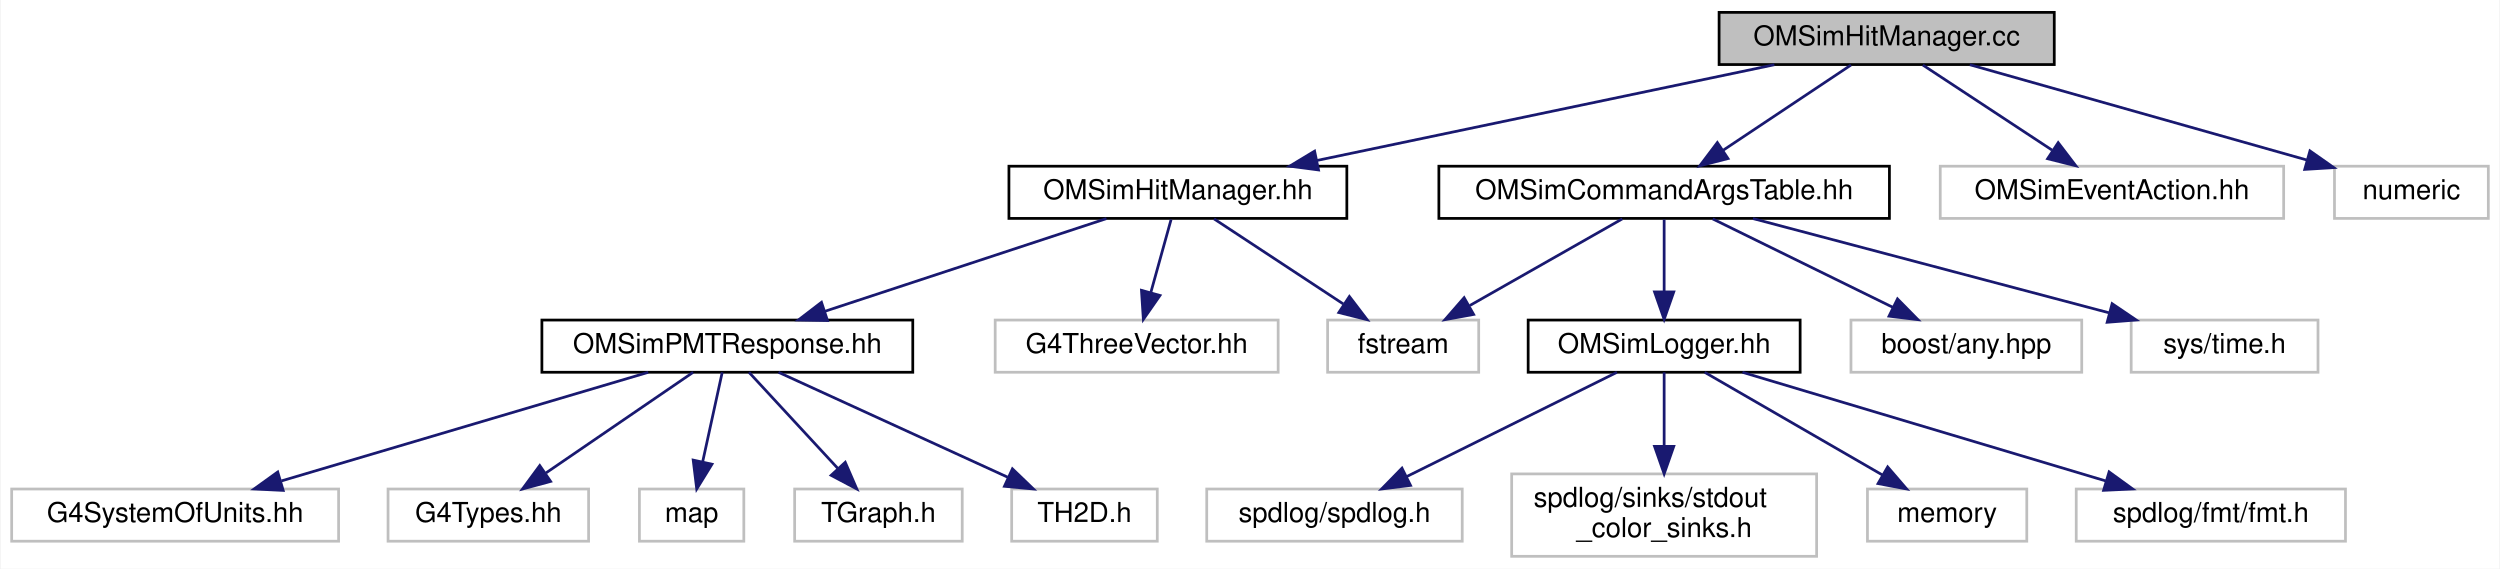
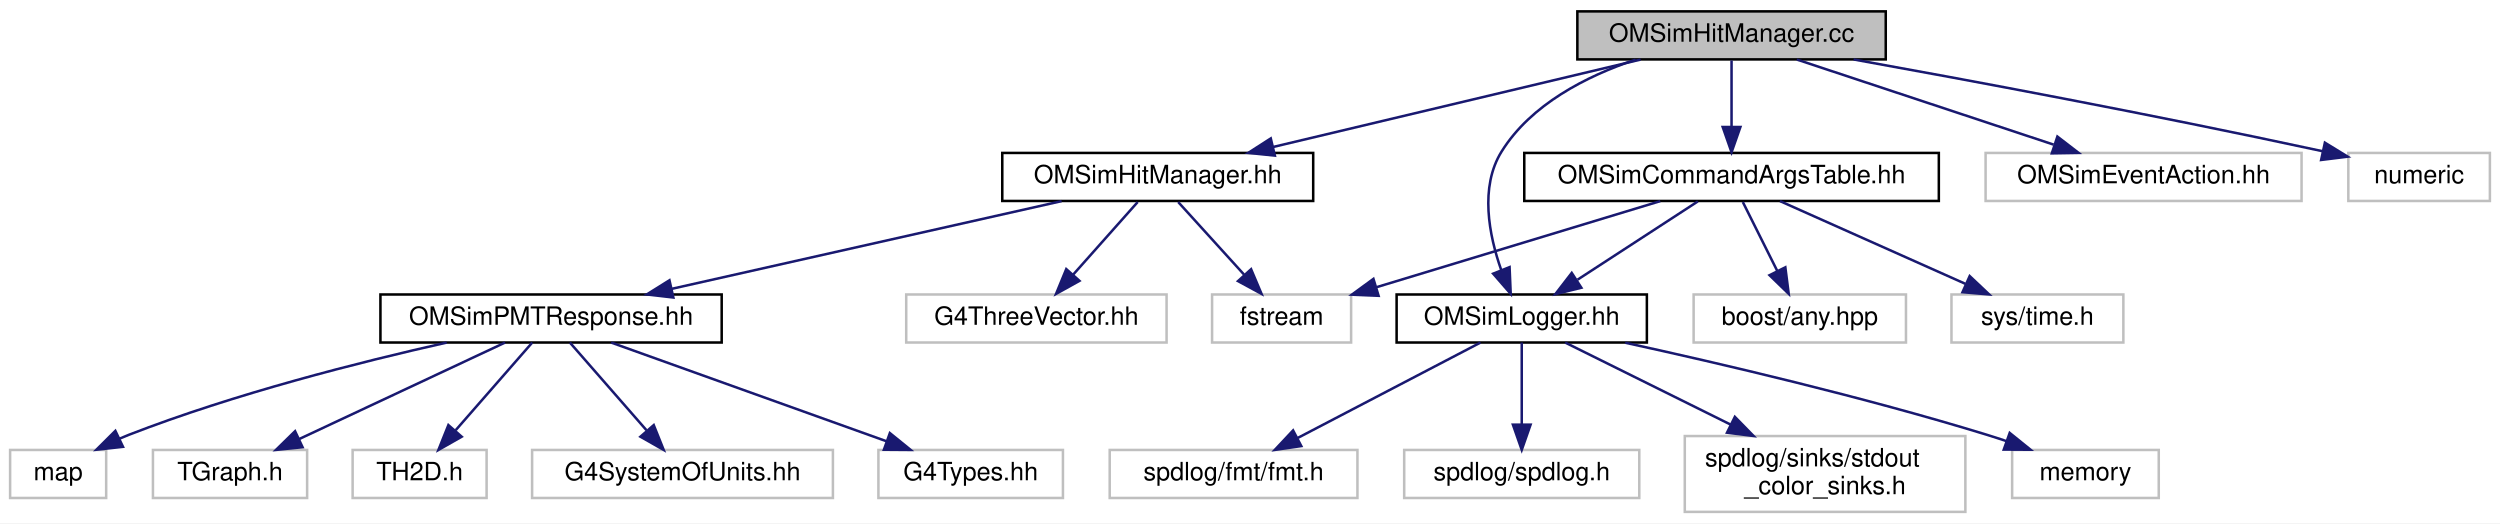
- <svg xmlns="http://www.w3.org/2000/svg" xmlns:xlink="http://www.w3.org/1999/xlink" width="910pt" height="207pt" viewBox="0.00 0.00 909.50 207.00">
+ <svg xmlns="http://www.w3.org/2000/svg" xmlns:xlink="http://www.w3.org/1999/xlink" width="989pt" height="207pt" viewBox="0.00 0.00 989.00 207.00">
  <g id="graph0" class="graph" transform="scale(1 1) rotate(0) translate(4 203)">
-     <polygon fill="white" stroke="transparent" points="-4,4 -4,-203 905.5,-203 905.5,4 -4,4" />
+     <polygon fill="white" stroke="transparent" points="-4,4 -4,-203 985,-203 985,4 -4,4" />
    <g id="node1" class="node">
      <g id="a_node1">
        <a xlink:title=" ">
-           <polygon fill="#bfbfbf" stroke="black" points="621.5,-179.5 621.5,-198.5 743.5,-198.5 743.5,-179.5 621.5,-179.5" />
-           <text text-anchor="middle" x="682.5" y="-186.5" font-family="Helvetica,sans-Serif" font-size="10.00">OMSimHitManager.cc</text>
+           <polygon fill="#bfbfbf" stroke="black" points="620,-179.5 620,-198.5 742,-198.5 742,-179.5 620,-179.5" />
+           <text text-anchor="middle" x="681" y="-186.5" font-family="Helvetica,sans-Serif" font-size="10.00">OMSimHitManager.cc</text>
        </a>
      </g>
    </g>
    <g id="node2" class="node">
      <g id="a_node2">
        <a xlink:href="_o_m_sim_hit_manager_8hh.html" target="_top" xlink:title="Defines structures and classes related to optical module photon hit management.">
-           <polygon fill="white" stroke="black" points="363,-123.5 363,-142.5 486,-142.5 486,-123.5 363,-123.5" />
-           <text text-anchor="middle" x="424.5" y="-130.5" font-family="Helvetica,sans-Serif" font-size="10.00">OMSimHitManager.hh</text>
+           <polygon fill="white" stroke="black" points="392.5,-123.5 392.5,-142.5 515.5,-142.5 515.5,-123.5 392.5,-123.5" />
+           <text text-anchor="middle" x="454" y="-130.5" font-family="Helvetica,sans-Serif" font-size="10.00">OMSimHitManager.hh</text>
        </a>
      </g>
    </g>
    <g id="edge1" class="edge">
-       <path fill="none" stroke="midnightblue" d="M641.62,-179.44C596.52,-170 523.89,-154.8 475.2,-144.61" />
-       <polygon fill="midnightblue" stroke="midnightblue" points="475.69,-141.14 465.19,-142.52 474.26,-147.99 475.69,-141.14" />
+       <path fill="none" stroke="midnightblue" d="M645.03,-179.44C605.68,-170.08 542.51,-155.06 499.69,-144.87" />
+       <polygon fill="midnightblue" stroke="midnightblue" points="500.34,-141.43 489.8,-142.52 498.72,-148.24 500.34,-141.43" />
    </g>
    <g id="node11" class="node">
      <g id="a_node11">
        <a xlink:href="_o_m_sim_command_args_table_8hh.html" target="_top" xlink:title="Definition of the OMSimCommandArgsTable singleton class, which controls user args.">
-           <polygon fill="white" stroke="black" points="519.5,-123.5 519.5,-142.5 683.5,-142.5 683.5,-123.5 519.5,-123.5" />
-           <text text-anchor="middle" x="601.5" y="-130.5" font-family="Helvetica,sans-Serif" font-size="10.00">OMSimCommandArgsTable.hh</text>
+           <polygon fill="white" stroke="black" points="599,-123.5 599,-142.5 763,-142.5 763,-123.5 599,-123.5" />
+           <text text-anchor="middle" x="681" y="-130.5" font-family="Helvetica,sans-Serif" font-size="10.00">OMSimCommandArgsTable.hh</text>
        </a>
      </g>
    </g>
    <g id="edge10" class="edge">
-       <path fill="none" stroke="midnightblue" d="M669.49,-179.32C656.97,-170.98 637.82,-158.21 623.03,-148.35" />
-       <polygon fill="midnightblue" stroke="midnightblue" points="624.74,-145.29 614.48,-142.65 620.86,-151.11 624.74,-145.29" />
+       <path fill="none" stroke="midnightblue" d="M681,-179.08C681,-172.01 681,-161.86 681,-152.99" />
+       <polygon fill="midnightblue" stroke="midnightblue" points="684.5,-152.75 681,-142.75 677.5,-152.75 684.5,-152.75" />
+     </g>
+     <g id="node12" class="node">
+       <g id="a_node12">
+         <a xlink:href="_o_m_sim_logger_8hh.html" target="_top" xlink:title=" ">
+           <polygon fill="white" stroke="black" points="548.5,-67.5 548.5,-86.5 647.5,-86.5 647.5,-67.5 548.5,-67.5" />
+           <text text-anchor="middle" x="598" y="-74.5" font-family="Helvetica,sans-Serif" font-size="10.00">OMSimLogger.hh</text>
+         </a>
+       </g>
+     </g>
+     <g id="edge20" class="edge">
+       <path fill="none" stroke="midnightblue" d="M643.03,-179.41C623.59,-172.88 601.62,-161.72 590,-143 581.3,-128.99 585.03,-109.99 589.89,-96.16" />
+       <polygon fill="midnightblue" stroke="midnightblue" points="593.19,-97.33 593.64,-86.75 586.69,-94.74 593.19,-97.33" />
    </g>
    <g id="node19" class="node">
      <g id="a_node19">
        <a xlink:title=" ">
-           <polygon fill="white" stroke="#bfbfbf" points="702,-123.5 702,-142.5 827,-142.5 827,-123.5 702,-123.5" />
-           <text text-anchor="middle" x="764.5" y="-130.5" font-family="Helvetica,sans-Serif" font-size="10.00">OMSimEventAction.hh</text>
+           <polygon fill="white" stroke="#bfbfbf" points="781.5,-123.5 781.5,-142.5 906.5,-142.5 906.5,-123.5 781.5,-123.5" />
+           <text text-anchor="middle" x="844" y="-130.5" font-family="Helvetica,sans-Serif" font-size="10.00">OMSimEventAction.hh</text>
        </a>
      </g>
    </g>
    <g id="edge19" class="edge">
-       <path fill="none" stroke="midnightblue" d="M695.67,-179.32C708.35,-170.98 727.73,-158.21 742.71,-148.35" />
-       <polygon fill="midnightblue" stroke="midnightblue" points="744.93,-151.08 751.36,-142.65 741.08,-145.23 744.93,-151.08" />
+       <path fill="none" stroke="midnightblue" d="M706.83,-179.44C734.25,-170.36 777.78,-155.94 808.43,-145.78" />
+       <polygon fill="midnightblue" stroke="midnightblue" points="809.9,-148.98 818.29,-142.52 807.7,-142.34 809.9,-148.98" />
    </g>
    <g id="node20" class="node">
      <g id="a_node20">
        <a xlink:title=" ">
-           <polygon fill="white" stroke="#bfbfbf" points="845.5,-123.5 845.5,-142.5 901.5,-142.5 901.5,-123.5 845.5,-123.5" />
-           <text text-anchor="middle" x="873.5" y="-130.5" font-family="Helvetica,sans-Serif" font-size="10.00">numeric</text>
-         </a>
-       </g>
-     </g>
-     <g id="edge20" class="edge">
-       <path fill="none" stroke="midnightblue" d="M712.76,-179.44C746.03,-170.04 799.53,-154.91 835.57,-144.72" />
-       <polygon fill="midnightblue" stroke="midnightblue" points="836.57,-148.08 845.25,-141.99 834.67,-141.34 836.57,-148.08" />
+           <polygon fill="white" stroke="#bfbfbf" points="925,-123.5 925,-142.5 981,-142.5 981,-123.5 925,-123.5" />
+           <text text-anchor="middle" x="953" y="-130.5" font-family="Helvetica,sans-Serif" font-size="10.00">numeric</text>
+         </a>
+       </g>
+     </g>
+     <g id="edge21" class="edge">
+       <path fill="none" stroke="midnightblue" d="M729.3,-179.47C774.77,-171.28 845,-158.22 914.89,-143.16" />
+       <polygon fill="midnightblue" stroke="midnightblue" points="915.72,-146.56 924.75,-141.02 914.24,-139.72 915.72,-146.56" />
    </g>
    <g id="node3" class="node">
      <g id="a_node3">
        <a xlink:href="_o_m_sim_p_m_t_response_8hh.html" target="_top" xlink:title="Provides simulation for PMT response. This class is responsible for transforming hits on photocathode...">
-           <polygon fill="white" stroke="black" points="193,-67.5 193,-86.5 328,-86.5 328,-67.5 193,-67.5" />
-           <text text-anchor="middle" x="260.5" y="-74.5" font-family="Helvetica,sans-Serif" font-size="10.00">OMSimPMTResponse.hh</text>
+           <polygon fill="white" stroke="black" points="146.5,-67.5 146.5,-86.5 281.5,-86.5 281.5,-67.5 146.5,-67.5" />
+           <text text-anchor="middle" x="214" y="-74.5" font-family="Helvetica,sans-Serif" font-size="10.00">OMSimPMTResponse.hh</text>
        </a>
      </g>
    </g>
    <g id="edge2" class="edge">
-       <path fill="none" stroke="midnightblue" d="M398.51,-123.44C370.8,-114.32 326.75,-99.81 295.88,-89.65" />
-       <polygon fill="midnightblue" stroke="midnightblue" points="296.96,-86.32 286.36,-86.52 294.77,-92.97 296.96,-86.32" />
+       <path fill="none" stroke="midnightblue" d="M415.97,-123.44C374.19,-114.04 307.02,-98.93 261.73,-88.74" />
+       <polygon fill="midnightblue" stroke="midnightblue" points="262.38,-85.3 251.85,-86.52 260.84,-92.13 262.38,-85.3" />
    </g>
    <g id="node9" class="node">
      <g id="a_node9">
        <a xlink:title=" ">
-           <polygon fill="white" stroke="#bfbfbf" points="358,-67.5 358,-86.5 461,-86.5 461,-67.5 358,-67.5" />
-           <text text-anchor="middle" x="409.5" y="-74.5" font-family="Helvetica,sans-Serif" font-size="10.00">G4ThreeVector.hh</text>
+           <polygon fill="white" stroke="#bfbfbf" points="354.5,-67.5 354.5,-86.5 457.5,-86.5 457.5,-67.5 354.5,-67.5" />
+           <text text-anchor="middle" x="406" y="-74.5" font-family="Helvetica,sans-Serif" font-size="10.00">G4ThreeVector.hh</text>
        </a>
      </g>
    </g>
    <g id="edge8" class="edge">
-       <path fill="none" stroke="midnightblue" d="M422.02,-123.08C420.01,-115.85 417.11,-105.41 414.61,-96.4" />
-       <polygon fill="midnightblue" stroke="midnightblue" points="417.98,-95.45 411.93,-86.75 411.24,-97.32 417.98,-95.45" />
+       <path fill="none" stroke="midnightblue" d="M446.07,-123.08C439.15,-115.3 428.93,-103.8 420.55,-94.37" />
+       <polygon fill="midnightblue" stroke="midnightblue" points="423.04,-91.9 413.78,-86.75 417.81,-96.55 423.04,-91.9" />
    </g>
    <g id="node10" class="node">
      <g id="a_node10">
        <a xlink:title=" ">
-           <polygon fill="white" stroke="#bfbfbf" points="479,-67.5 479,-86.5 534,-86.5 534,-67.5 479,-67.5" />
-           <text text-anchor="middle" x="506.5" y="-74.5" font-family="Helvetica,sans-Serif" font-size="10.00">fstream</text>
+           <polygon fill="white" stroke="#bfbfbf" points="475.5,-67.5 475.5,-86.5 530.5,-86.5 530.5,-67.5 475.5,-67.5" />
+           <text text-anchor="middle" x="503" y="-74.5" font-family="Helvetica,sans-Serif" font-size="10.00">fstream</text>
        </a>
      </g>
    </g>
    <g id="edge9" class="edge">
-       <path fill="none" stroke="midnightblue" d="M437.67,-123.32C450.35,-114.98 469.73,-102.21 484.71,-92.35" />
-       <polygon fill="midnightblue" stroke="midnightblue" points="486.93,-95.08 493.36,-86.65 483.08,-89.23 486.93,-95.08" />
+       <path fill="none" stroke="midnightblue" d="M462.09,-123.08C469.16,-115.3 479.59,-103.8 488.15,-94.37" />
+       <polygon fill="midnightblue" stroke="midnightblue" points="490.93,-96.51 495.06,-86.75 485.75,-91.8 490.93,-96.51" />
    </g>
    <g id="node4" class="node">
      <g id="a_node4">
        <a xlink:title=" ">
-           <polygon fill="white" stroke="#bfbfbf" points="0,-6 0,-25 119,-25 119,-6 0,-6" />
-           <text text-anchor="middle" x="59.5" y="-13" font-family="Helvetica,sans-Serif" font-size="10.00">G4SystemOfUnits.hh</text>
+           <polygon fill="white" stroke="#bfbfbf" points="206.5,-6 206.5,-25 325.5,-25 325.5,-6 206.5,-6" />
+           <text text-anchor="middle" x="266" y="-13" font-family="Helvetica,sans-Serif" font-size="10.00">G4SystemOfUnits.hh</text>
        </a>
      </g>
    </g>
    <g id="edge3" class="edge">
-       <path fill="none" stroke="midnightblue" d="M231.7,-67.48C196.63,-57.09 137.24,-39.51 98.19,-27.95" />
-       <polygon fill="midnightblue" stroke="midnightblue" points="98.83,-24.49 88.24,-25.01 96.84,-31.2 98.83,-24.49" />
+       <path fill="none" stroke="midnightblue" d="M221.45,-67.48C229.33,-58.46 241.94,-44.02 251.74,-32.81" />
+       <polygon fill="midnightblue" stroke="midnightblue" points="254.62,-34.84 258.56,-25.01 249.35,-30.24 254.62,-34.84" />
    </g>
    <g id="node5" class="node">
      <g id="a_node5">
        <a xlink:title=" ">
-           <polygon fill="white" stroke="#bfbfbf" points="137,-6 137,-25 210,-25 210,-6 137,-6" />
-           <text text-anchor="middle" x="173.5" y="-13" font-family="Helvetica,sans-Serif" font-size="10.00">G4Types.hh</text>
+           <polygon fill="white" stroke="#bfbfbf" points="343.5,-6 343.5,-25 416.5,-25 416.5,-6 343.5,-6" />
+           <text text-anchor="middle" x="380" y="-13" font-family="Helvetica,sans-Serif" font-size="10.00">G4Types.hh</text>
        </a>
      </g>
    </g>
    <g id="edge4" class="edge">
-       <path fill="none" stroke="midnightblue" d="M248.04,-67.48C234.08,-57.93 211.24,-42.31 194.51,-30.87" />
-       <polygon fill="midnightblue" stroke="midnightblue" points="196.17,-27.77 185.94,-25.01 192.22,-33.54 196.17,-27.77" />
+       <path fill="none" stroke="midnightblue" d="M237.78,-67.48C266.38,-57.22 314.55,-39.96 346.8,-28.4" />
+       <polygon fill="midnightblue" stroke="midnightblue" points="348.03,-31.68 356.26,-25.01 345.67,-25.09 348.03,-31.68" />
    </g>
    <g id="node6" class="node">
      <g id="a_node6">
        <a xlink:title=" ">
-           <polygon fill="white" stroke="#bfbfbf" points="228.5,-6 228.5,-25 266.5,-25 266.5,-6 228.5,-6" />
-           <text text-anchor="middle" x="247.5" y="-13" font-family="Helvetica,sans-Serif" font-size="10.00">map</text>
+           <polygon fill="white" stroke="#bfbfbf" points="0,-6 0,-25 38,-25 38,-6 0,-6" />
+           <text text-anchor="middle" x="19" y="-13" font-family="Helvetica,sans-Serif" font-size="10.00">map</text>
        </a>
      </g>
    </g>
    <g id="edge5" class="edge">
-       <path fill="none" stroke="midnightblue" d="M258.64,-67.48C256.78,-58.99 253.88,-45.7 251.5,-34.82" />
-       <polygon fill="midnightblue" stroke="midnightblue" points="254.91,-34.03 249.36,-25.01 248.07,-35.53 254.91,-34.03" />
+       <path fill="none" stroke="midnightblue" d="M172.72,-67.48C138.44,-59.79 88.7,-47.2 47,-31 45.79,-30.53 44.57,-30.03 43.35,-29.49" />
+       <polygon fill="midnightblue" stroke="midnightblue" points="44.66,-26.24 34.13,-25.09 41.64,-32.56 44.66,-26.24" />
    </g>
    <g id="node7" class="node">
      <g id="a_node7">
        <a xlink:title=" ">
-           <polygon fill="white" stroke="#bfbfbf" points="285,-6 285,-25 346,-25 346,-6 285,-6" />
-           <text text-anchor="middle" x="315.5" y="-13" font-family="Helvetica,sans-Serif" font-size="10.00">TGraph.h</text>
+           <polygon fill="white" stroke="#bfbfbf" points="56.5,-6 56.5,-25 117.5,-25 117.5,-6 56.5,-6" />
+           <text text-anchor="middle" x="87" y="-13" font-family="Helvetica,sans-Serif" font-size="10.00">TGraph.h</text>
        </a>
      </g>
    </g>
    <g id="edge6" class="edge">
-       <path fill="none" stroke="midnightblue" d="M268.38,-67.48C276.79,-58.37 290.32,-43.74 300.73,-32.48" />
-       <polygon fill="midnightblue" stroke="midnightblue" points="303.42,-34.73 307.63,-25.01 298.28,-29.98 303.42,-34.73" />
+       <path fill="none" stroke="midnightblue" d="M195.8,-67.48C174.49,-57.49 138.97,-40.85 114.34,-29.31" />
+       <polygon fill="midnightblue" stroke="midnightblue" points="115.7,-26.08 105.16,-25.01 112.73,-32.42 115.7,-26.08" />
    </g>
    <g id="node8" class="node">
      <g id="a_node8">
        <a xlink:title=" ">
-           <polygon fill="white" stroke="#bfbfbf" points="364,-6 364,-25 417,-25 417,-6 364,-6" />
-           <text text-anchor="middle" x="390.5" y="-13" font-family="Helvetica,sans-Serif" font-size="10.00">TH2D.h</text>
+           <polygon fill="white" stroke="#bfbfbf" points="135.5,-6 135.5,-25 188.5,-25 188.5,-6 135.5,-6" />
+           <text text-anchor="middle" x="162" y="-13" font-family="Helvetica,sans-Serif" font-size="10.00">TH2D.h</text>
        </a>
      </g>
    </g>
    <g id="edge7" class="edge">
-       <path fill="none" stroke="midnightblue" d="M279.13,-67.48C300.94,-57.49 337.3,-40.85 362.52,-29.31" />
-       <polygon fill="midnightblue" stroke="midnightblue" points="364.27,-32.35 371.91,-25.01 361.36,-25.99 364.27,-32.35" />
+       <path fill="none" stroke="midnightblue" d="M206.55,-67.48C198.67,-58.46 186.06,-44.02 176.26,-32.81" />
+       <polygon fill="midnightblue" stroke="midnightblue" points="178.65,-30.24 169.44,-25.01 173.38,-34.84 178.65,-30.24" />
    </g>
    <g id="edge16" class="edge">
-       <path fill="none" stroke="midnightblue" d="M586.24,-123.32C571.28,-114.82 548.25,-101.73 530.77,-91.8" />
-       <polygon fill="midnightblue" stroke="midnightblue" points="532.15,-88.55 521.73,-86.65 528.69,-94.64 532.15,-88.55" />
-     </g>
-     <g id="node12" class="node">
-       <g id="a_node12">
-         <a xlink:href="_o_m_sim_logger_8hh.html" target="_top" xlink:title=" ">
-           <polygon fill="white" stroke="black" points="552,-67.5 552,-86.5 651,-86.5 651,-67.5 552,-67.5" />
-           <text text-anchor="middle" x="601.5" y="-74.5" font-family="Helvetica,sans-Serif" font-size="10.00">OMSimLogger.hh</text>
-         </a>
-       </g>
+       <path fill="none" stroke="midnightblue" d="M652.8,-123.44C622.5,-114.25 574.21,-99.6 540.68,-89.43" />
+       <polygon fill="midnightblue" stroke="midnightblue" points="541.37,-85.98 530.78,-86.43 539.33,-92.68 541.37,-85.98" />
    </g>
    <g id="edge11" class="edge">
-       <path fill="none" stroke="midnightblue" d="M601.5,-123.08C601.5,-116.01 601.5,-105.86 601.5,-96.99" />
-       <polygon fill="midnightblue" stroke="midnightblue" points="605,-96.75 601.5,-86.75 598,-96.75 605,-96.75" />
+       <path fill="none" stroke="midnightblue" d="M667.66,-123.32C654.84,-114.98 635.22,-102.21 620.06,-92.35" />
+       <polygon fill="midnightblue" stroke="midnightblue" points="621.59,-89.17 611.3,-86.65 617.78,-95.04 621.59,-89.17" />
    </g>
    <g id="node17" class="node">
      <g id="a_node17">
        <a xlink:title=" ">
-           <polygon fill="white" stroke="#bfbfbf" points="669.5,-67.5 669.5,-86.5 753.5,-86.5 753.5,-67.5 669.5,-67.5" />
-           <text text-anchor="middle" x="711.5" y="-74.5" font-family="Helvetica,sans-Serif" font-size="10.00">boost/any.hpp</text>
+           <polygon fill="white" stroke="#bfbfbf" points="666,-67.5 666,-86.5 750,-86.5 750,-67.5 666,-67.5" />
+           <text text-anchor="middle" x="708" y="-74.5" font-family="Helvetica,sans-Serif" font-size="10.00">boost/any.hpp</text>
        </a>
      </g>
    </g>
    <g id="edge17" class="edge">
-       <path fill="none" stroke="midnightblue" d="M619.17,-123.32C636.89,-114.62 664.4,-101.12 684.79,-91.11" />
-       <polygon fill="midnightblue" stroke="midnightblue" points="686.44,-94.2 693.87,-86.65 683.35,-87.92 686.44,-94.2" />
+       <path fill="none" stroke="midnightblue" d="M685.46,-123.08C689.15,-115.69 694.52,-104.95 699.09,-95.81" />
+       <polygon fill="midnightblue" stroke="midnightblue" points="702.28,-97.26 703.62,-86.75 696.02,-94.13 702.28,-97.26" />
    </g>
    <g id="node18" class="node">
      <g id="a_node18">
        <a xlink:title=" ">
-           <polygon fill="white" stroke="#bfbfbf" points="771.5,-67.5 771.5,-86.5 839.5,-86.5 839.5,-67.5 771.5,-67.5" />
-           <text text-anchor="middle" x="805.5" y="-74.5" font-family="Helvetica,sans-Serif" font-size="10.00">sys/time.h</text>
+           <polygon fill="white" stroke="#bfbfbf" points="768,-67.5 768,-86.5 836,-86.5 836,-67.5 768,-67.5" />
+           <text text-anchor="middle" x="802" y="-74.5" font-family="Helvetica,sans-Serif" font-size="10.00">sys/time.h</text>
        </a>
      </g>
    </g>
    <g id="edge18" class="edge">
-       <path fill="none" stroke="midnightblue" d="M633.82,-123.44C668.89,-114.16 725,-99.31 763.46,-89.13" />
-       <polygon fill="midnightblue" stroke="midnightblue" points="764.56,-92.46 773.33,-86.52 762.76,-85.69 764.56,-92.46" />
+       <path fill="none" stroke="midnightblue" d="M700.17,-123.44C719.91,-114.64 750.89,-100.81 773.49,-90.72" />
+       <polygon fill="midnightblue" stroke="midnightblue" points="775.21,-93.79 782.92,-86.52 772.36,-87.4 775.21,-93.79" />
    </g>
    <g id="node13" class="node">
      <g id="a_node13">
        <a xlink:title=" ">
-           <polygon fill="white" stroke="#bfbfbf" points="435,-6 435,-25 528,-25 528,-6 435,-6" />
-           <text text-anchor="middle" x="481.5" y="-13" font-family="Helvetica,sans-Serif" font-size="10.00">spdlog/spdlog.h</text>
+           <polygon fill="white" stroke="#bfbfbf" points="551.5,-6 551.5,-25 644.5,-25 644.5,-6 551.5,-6" />
+           <text text-anchor="middle" x="598" y="-13" font-family="Helvetica,sans-Serif" font-size="10.00">spdlog/spdlog.h</text>
        </a>
      </g>
    </g>
    <g id="edge12" class="edge">
-       <path fill="none" stroke="midnightblue" d="M584.31,-67.48C564.26,-57.53 530.9,-40.99 507.64,-29.46" />
-       <polygon fill="midnightblue" stroke="midnightblue" points="509.18,-26.32 498.66,-25.01 506.07,-32.59 509.18,-26.32" />
+       <path fill="none" stroke="midnightblue" d="M598,-67.48C598,-59.08 598,-45.98 598,-35.16" />
+       <polygon fill="midnightblue" stroke="midnightblue" points="601.5,-35.01 598,-25.01 594.5,-35.01 601.5,-35.01" />
    </g>
    <g id="node14" class="node">
      <g id="a_node14">
        <a xlink:title=" ">
-           <polygon fill="white" stroke="#bfbfbf" points="546,-0.5 546,-30.5 657,-30.5 657,-0.5 546,-0.5" />
-           <text text-anchor="start" x="554" y="-18.5" font-family="Helvetica,sans-Serif" font-size="10.00">spdlog/sinks/stdout</text>
-           <text text-anchor="middle" x="601.5" y="-7.5" font-family="Helvetica,sans-Serif" font-size="10.00">_color_sinks.h</text>
+           <polygon fill="white" stroke="#bfbfbf" points="662.5,-0.5 662.5,-30.5 773.5,-30.5 773.5,-0.5 662.5,-0.5" />
+           <text text-anchor="start" x="670.5" y="-18.5" font-family="Helvetica,sans-Serif" font-size="10.00">spdlog/sinks/stdout</text>
+           <text text-anchor="middle" x="718" y="-7.5" font-family="Helvetica,sans-Serif" font-size="10.00">_color_sinks.h</text>
        </a>
      </g>
    </g>
    <g id="edge13" class="edge">
-       <path fill="none" stroke="midnightblue" d="M601.5,-67.48C601.5,-60.47 601.5,-50.19 601.5,-40.7" />
-       <polygon fill="midnightblue" stroke="midnightblue" points="605,-40.52 601.5,-30.52 598,-40.52 605,-40.52" />
+       <path fill="none" stroke="midnightblue" d="M615.19,-67.48C632.2,-59.04 658.8,-45.86 680.67,-35.01" />
+       <polygon fill="midnightblue" stroke="midnightblue" points="682.31,-38.1 689.72,-30.52 679.2,-31.83 682.31,-38.1" />
    </g>
    <g id="node15" class="node">
      <g id="a_node15">
        <a xlink:title=" ">
-           <polygon fill="white" stroke="#bfbfbf" points="675.5,-6 675.5,-25 733.5,-25 733.5,-6 675.5,-6" />
-           <text text-anchor="middle" x="704.5" y="-13" font-family="Helvetica,sans-Serif" font-size="10.00">memory</text>
+           <polygon fill="white" stroke="#bfbfbf" points="792,-6 792,-25 850,-25 850,-6 792,-6" />
+           <text text-anchor="middle" x="821" y="-13" font-family="Helvetica,sans-Serif" font-size="10.00">memory</text>
        </a>
      </g>
    </g>
    <g id="edge14" class="edge">
-       <path fill="none" stroke="midnightblue" d="M616.26,-67.48C633.16,-57.71 661.08,-41.58 680.99,-30.08" />
-       <polygon fill="midnightblue" stroke="midnightblue" points="682.86,-33.04 689.77,-25.01 679.36,-26.98 682.86,-33.04" />
+       <path fill="none" stroke="midnightblue" d="M638.93,-67.42C676.47,-59.22 733.43,-45.91 782,-31 784.57,-30.21 787.21,-29.35 789.85,-28.45" />
+       <polygon fill="midnightblue" stroke="midnightblue" points="791.04,-31.74 799.29,-25.08 788.69,-25.14 791.04,-31.74" />
    </g>
    <g id="node16" class="node">
      <g id="a_node16">
        <a xlink:title=" ">
-           <polygon fill="white" stroke="#bfbfbf" points="751.5,-6 751.5,-25 849.5,-25 849.5,-6 751.5,-6" />
-           <text text-anchor="middle" x="800.5" y="-13" font-family="Helvetica,sans-Serif" font-size="10.00">spdlog/fmt/fmt.h</text>
+           <polygon fill="white" stroke="#bfbfbf" points="435,-6 435,-25 533,-25 533,-6 435,-6" />
+           <text text-anchor="middle" x="484" y="-13" font-family="Helvetica,sans-Serif" font-size="10.00">spdlog/fmt/fmt.h</text>
        </a>
      </g>
    </g>
    <g id="edge15" class="edge">
-       <path fill="none" stroke="midnightblue" d="M630.01,-67.48C664.74,-57.09 723.54,-39.51 762.19,-27.95" />
-       <polygon fill="midnightblue" stroke="midnightblue" points="763.46,-31.23 772.04,-25.01 761.46,-24.52 763.46,-31.23" />
+       <path fill="none" stroke="midnightblue" d="M581.67,-67.48C562.79,-57.62 531.49,-41.29 509.42,-29.77" />
+       <polygon fill="midnightblue" stroke="midnightblue" points="510.79,-26.53 500.3,-25.01 507.55,-32.74 510.79,-26.53" />
    </g>
  </g>
</svg>
